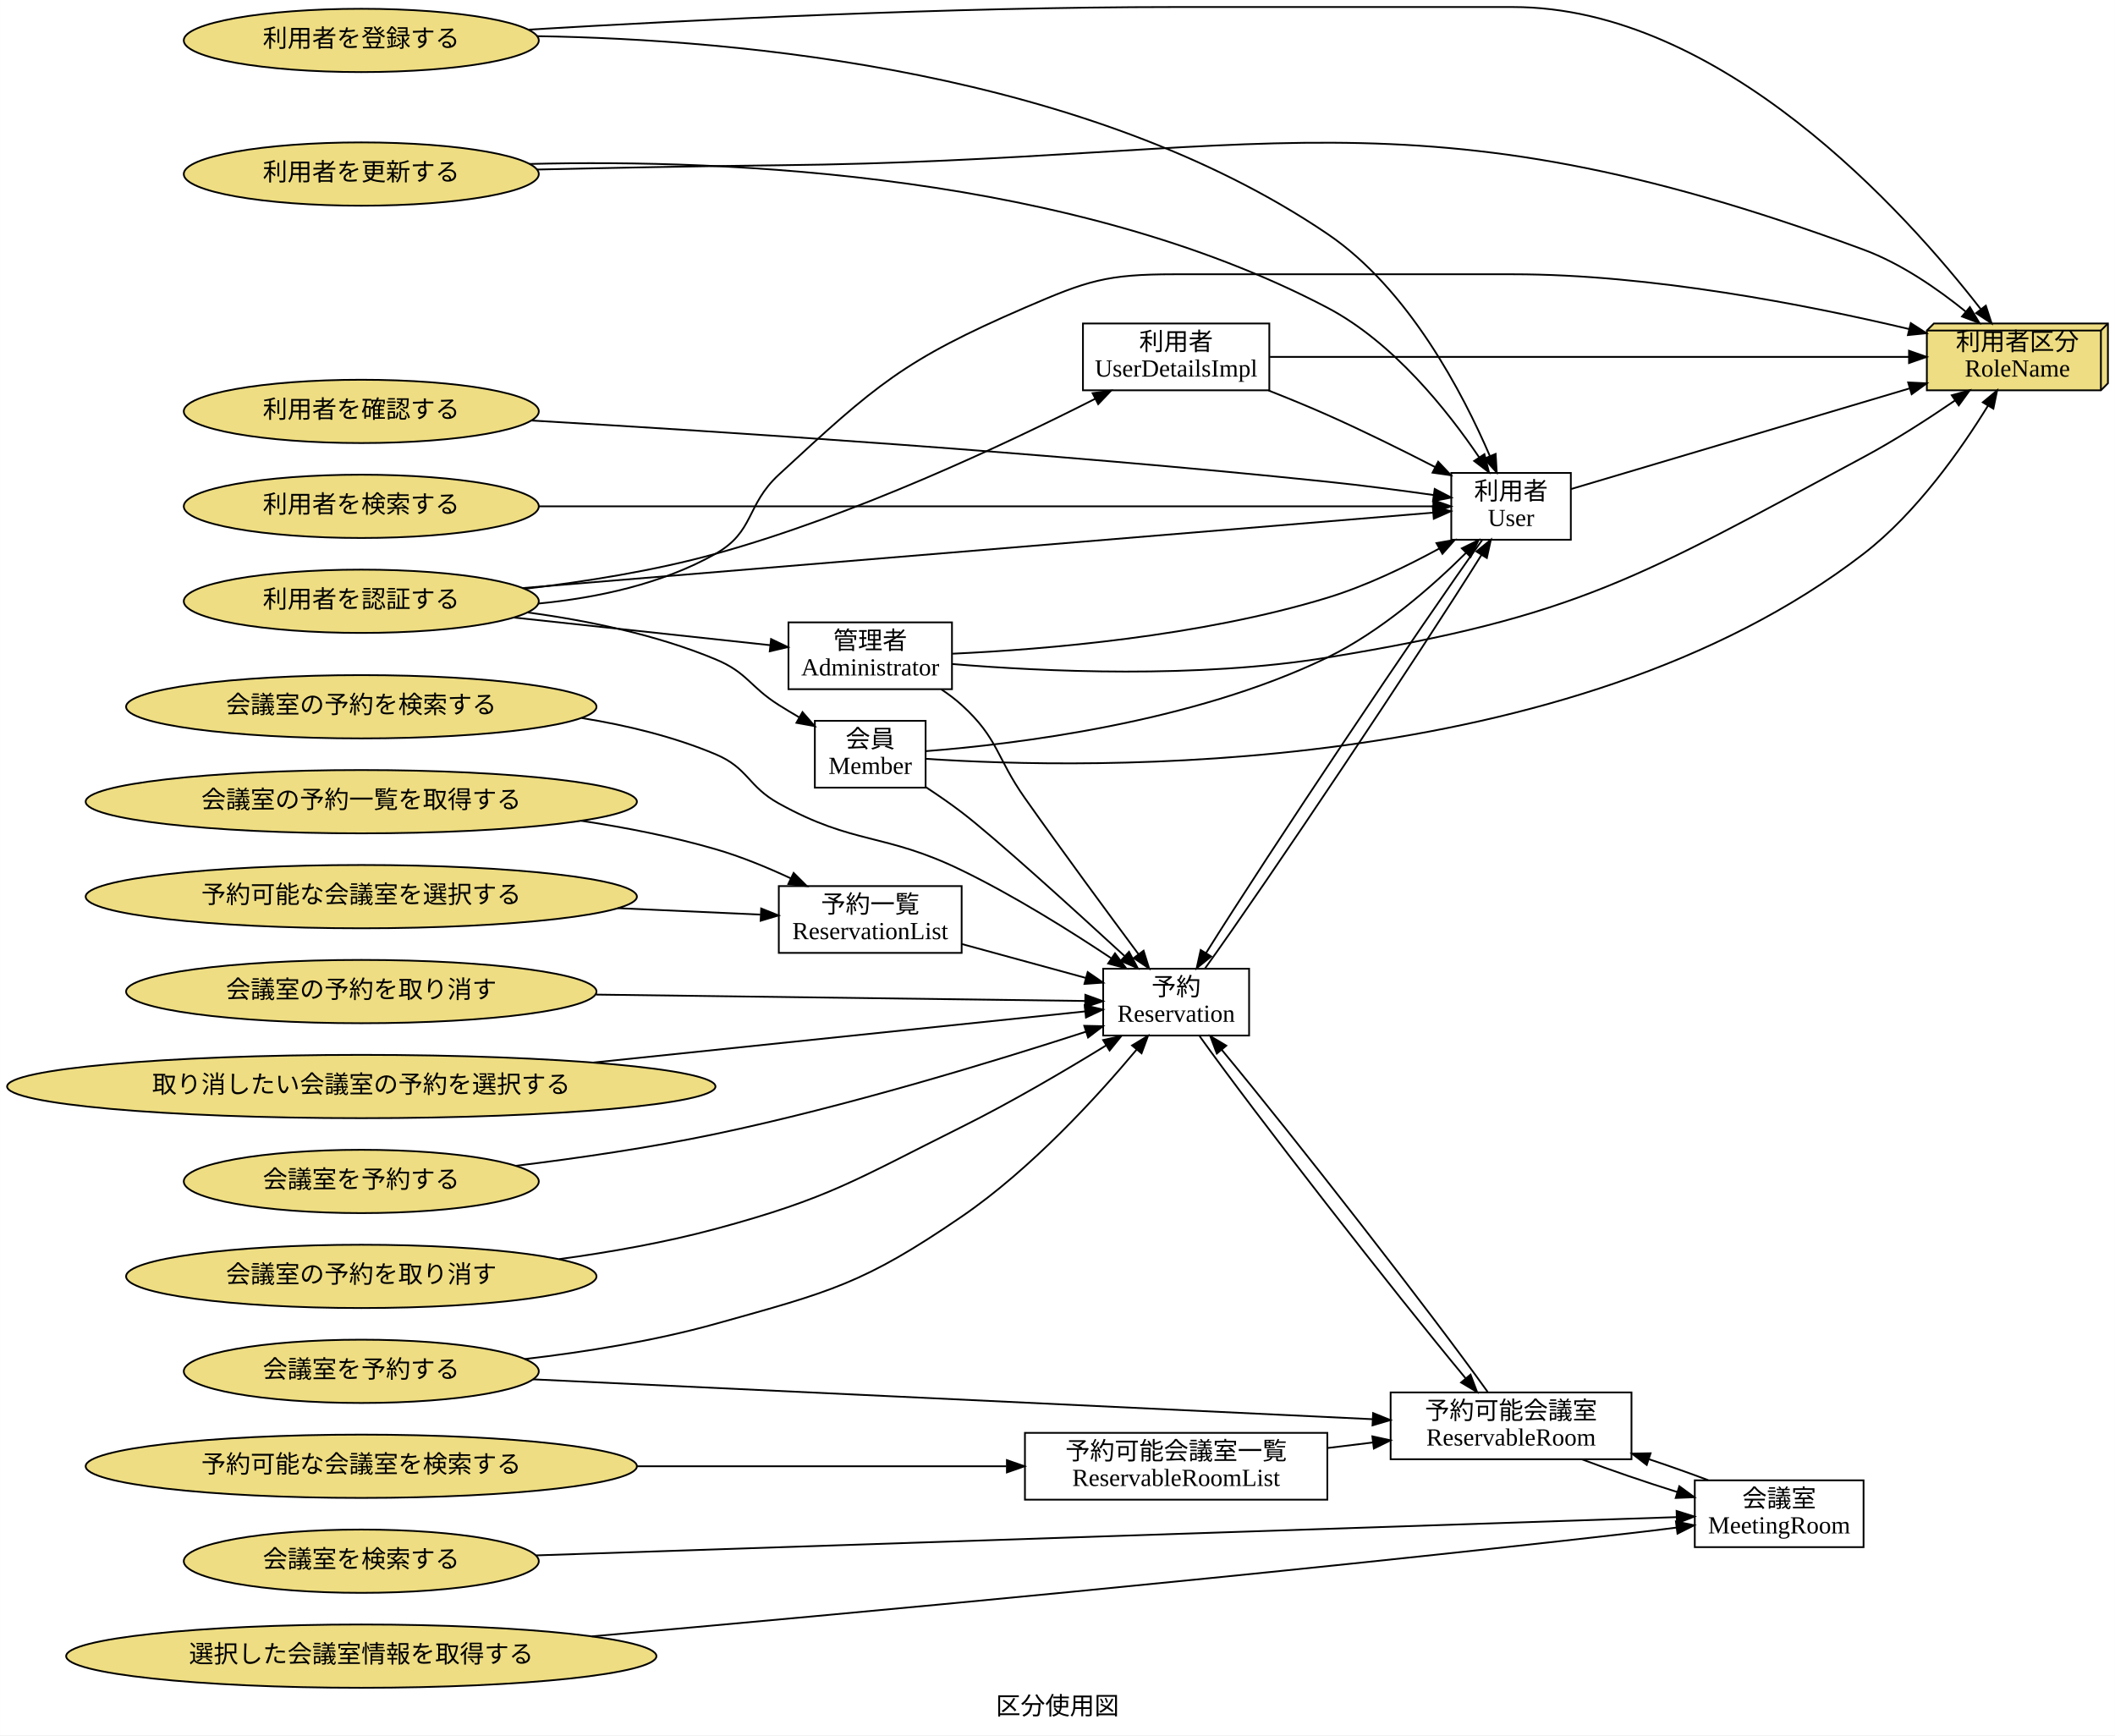
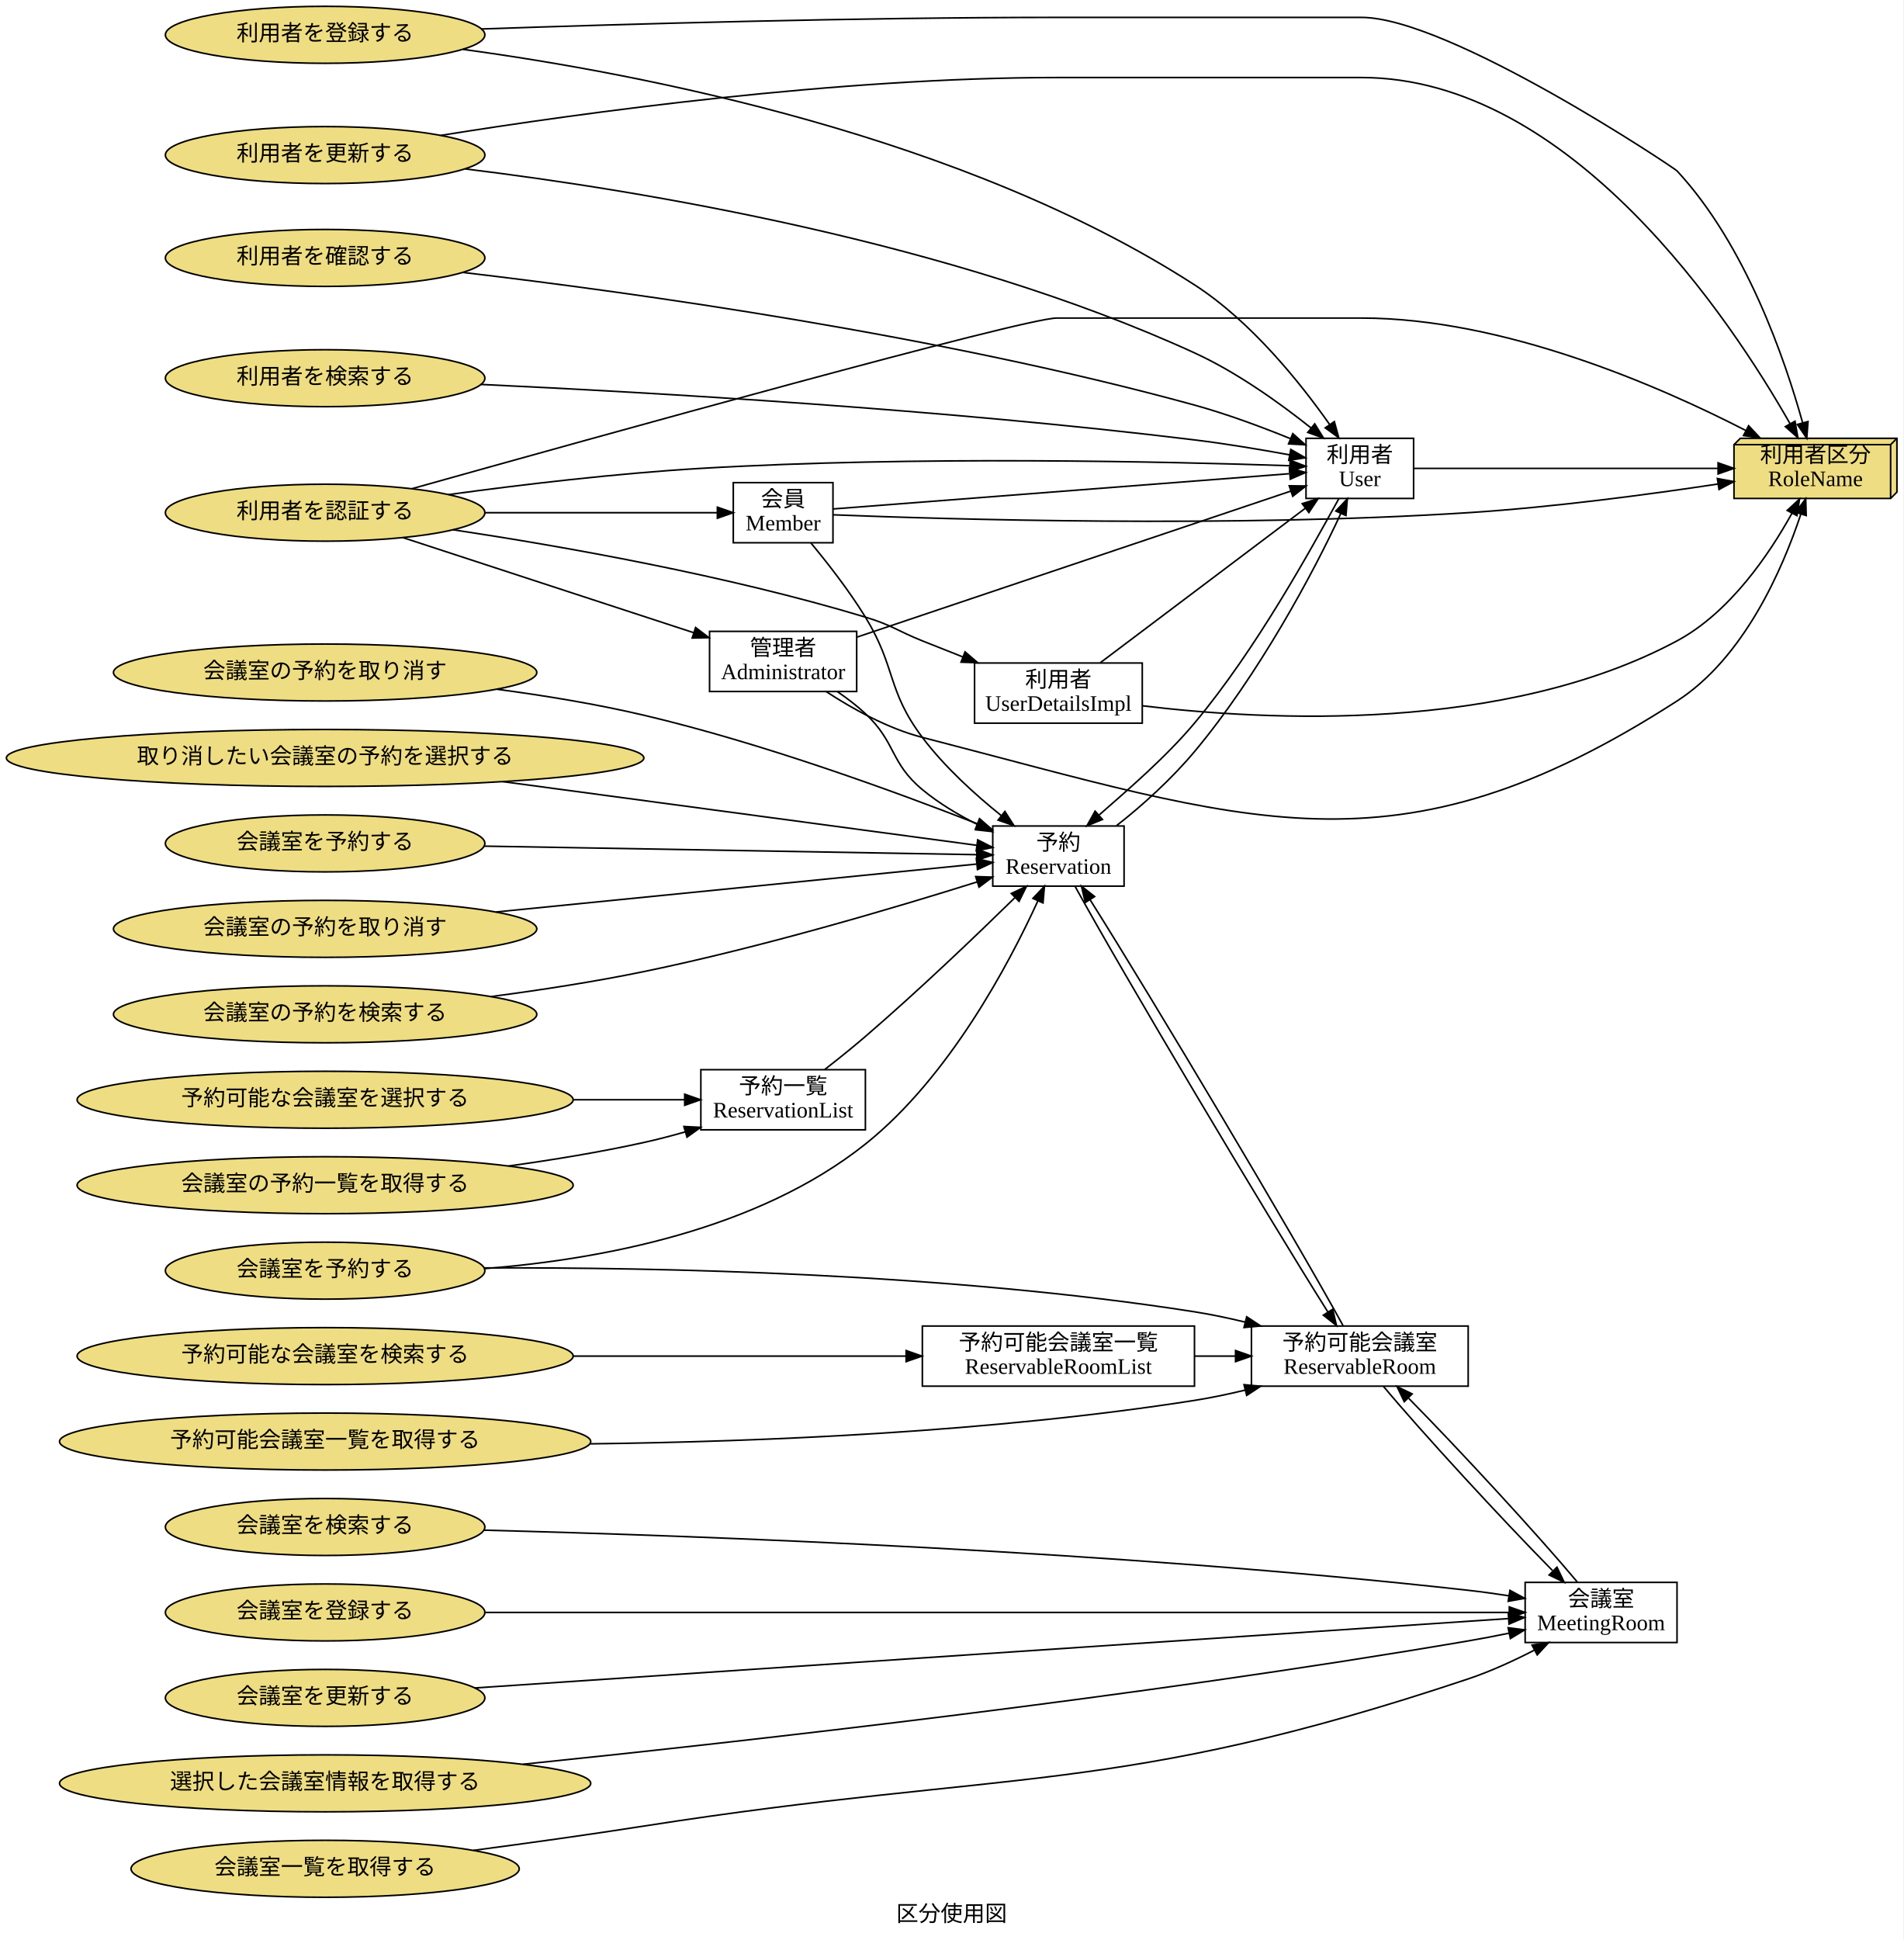
- <svg xmlns="http://www.w3.org/2000/svg" xmlns:xlink="http://www.w3.org/1999/xlink" width="1203pt" height="987pt" viewBox="0.00 0.00 1202.96 987.00">
-   <g id="graph0" class="graph" transform="scale(1 1) rotate(0) translate(4 983)">
-     <polygon fill="white" stroke="transparent" points="-4,4 -4,-983 1198.96,-983 1198.96,4 -4,4" />
+ <svg xmlns="http://www.w3.org/2000/svg" xmlns:xlink="http://www.w3.org/1999/xlink" width="1203pt" height="1226pt" viewBox="0.00 0.00 1202.96 1226.00">
+   <g id="graph0" class="graph" transform="scale(1 1) rotate(0) translate(4 1222)">
+     <polygon fill="white" stroke="transparent" points="-4,4 -4,-1222 1198.96,-1222 1198.96,4 -4,4" />
    <text text-anchor="middle" x="597.48" y="-7.8" font-family="Times New Roman,serif" font-size="14.00">区分使用図
        </text>
    <g id="node1" class="node">
-       <polygon fill="#eedd82" stroke="black" points="1194.96,-799 1095.96,-799 1091.96,-795 1091.96,-761 1190.96,-761 1194.96,-765 1194.96,-799" />
-       <polyline fill="none" stroke="black" points="1190.96,-795 1091.96,-795 " />
-       <polyline fill="none" stroke="black" points="1190.96,-795 1190.96,-761 " />
-       <polyline fill="none" stroke="black" points="1190.96,-795 1194.96,-799 " />
-       <text text-anchor="middle" x="1143.46" y="-783.8" font-family="Times New Roman,serif" font-size="14.00">
+       <polygon fill="#eedd82" stroke="black" points="1194.96,-945 1095.96,-945 1091.96,-941 1091.96,-907 1190.96,-907 1194.96,-911 1194.96,-945" />
+       <polyline fill="none" stroke="black" points="1190.96,-941 1091.96,-941 " />
+       <polyline fill="none" stroke="black" points="1190.96,-941 1190.96,-907 " />
+       <polyline fill="none" stroke="black" points="1190.96,-941 1194.96,-945 " />
+       <text text-anchor="middle" x="1143.46" y="-929.8" font-family="Times New Roman,serif" font-size="14.00">
                利用者区分
            </text>
-       <text text-anchor="middle" x="1143.46" y="-768.8" font-family="Times New Roman,serif" font-size="14.00">
+       <text text-anchor="middle" x="1143.46" y="-914.8" font-family="Times New Roman,serif" font-size="14.00">
                RoleName
            </text>
    </g>
    <g id="node2" class="node">
      <g id="a_node2">
        <a xlink:href="https://github.com/k2works/application_programing_excercise_2022/tree/take13/src/main/java/mrs/application/scenario/MeetingRoomReservationScenario.java" xlink:title="MeetingRoomReservationScenario.cancel(Reservation)">
-           <ellipse fill="#eedd82" stroke="black" cx="201.48" cy="-419" rx="133.78" ry="18" />
-           <text text-anchor="middle" x="201.48" y="-415.3" font-family="Times New Roman,serif" font-size="14.00">会議室の予約を取り消す
-                     </text>
-         </a>
-       </g>
-     </g>
-     <g id="node24" class="node">
-       <polygon fill="white" stroke="black" points="706.46,-432 623.46,-432 623.46,-394 706.46,-394 706.46,-432" />
-       <text text-anchor="middle" x="664.96" y="-416.8" font-family="Times New Roman,serif" font-size="14.00">予約
-             </text>
-       <text text-anchor="middle" x="664.96" y="-401.8" font-family="Times New Roman,serif" font-size="14.00">
+           <ellipse fill="#eedd82" stroke="black" cx="201.48" cy="-797" rx="133.78" ry="18" />
+           <text text-anchor="middle" x="201.48" y="-793.3" font-family="Times New Roman,serif" font-size="14.00">会議室の予約を取り消す
+                     </text>
+         </a>
+       </g>
+     </g>
+     <g id="node28" class="node">
+       <polygon fill="white" stroke="black" points="706.46,-700 623.46,-700 623.46,-662 706.46,-662 706.46,-700" />
+       <text text-anchor="middle" x="664.96" y="-684.8" font-family="Times New Roman,serif" font-size="14.00">予約
+             </text>
+       <text text-anchor="middle" x="664.96" y="-669.8" font-family="Times New Roman,serif" font-size="14.00">
                Reservation
            </text>
    </g>
    <g id="edge18" class="edge">
-       <path fill="none" stroke="black" d="M335.03,-417.28C427.81,-416.07 546.61,-414.53 613.07,-413.66" />
-       <polygon fill="black" stroke="black" points="613.32,-417.16 623.28,-413.53 613.23,-410.16 613.32,-417.16" />
+       <path fill="none" stroke="black" d="M310.09,-786.43C340.35,-782.4 373.14,-777.02 402.96,-770 477.98,-752.34 561.86,-721.69 613.79,-701.38" />
+       <polygon fill="black" stroke="black" points="615.08,-704.63 623.11,-697.71 612.52,-698.12 615.08,-704.63" />
    </g>
    <g id="node3" class="node">
      <g id="a_node3">
        <a xlink:href="https://github.com/k2works/application_programing_excercise_2022/tree/take13/src/main/java/mrs/application/scenario/MeetingRoomReservationScenario.java" xlink:title="MeetingRoomReservationScenario.findMeetingRoom(RoomId)">
-           <ellipse fill="#eedd82" stroke="black" cx="201.48" cy="-41" rx="167.87" ry="18" />
-           <text text-anchor="middle" x="201.48" y="-37.3" font-family="Times New Roman,serif" font-size="14.00">選択した会議室情報を取得する
-                     </text>
-         </a>
-       </g>
-     </g>
-     <g id="node26" class="node">
-       <polygon fill="white" stroke="black" points="1055.96,-141 959.96,-141 959.96,-103 1055.96,-103 1055.96,-141" />
-       <text text-anchor="middle" x="1007.96" y="-125.8" font-family="Times New Roman,serif" font-size="14.00">
+           <ellipse fill="#eedd82" stroke="black" cx="201.48" cy="-95" rx="167.87" ry="18" />
+           <text text-anchor="middle" x="201.48" y="-91.3" font-family="Times New Roman,serif" font-size="14.00">選択した会議室情報を取得する
+                     </text>
+         </a>
+       </g>
+     </g>
+     <g id="node30" class="node">
+       <polygon fill="white" stroke="black" points="1055.96,-222 959.96,-222 959.96,-184 1055.96,-184 1055.96,-222" />
+       <text text-anchor="middle" x="1007.96" y="-206.8" font-family="Times New Roman,serif" font-size="14.00">
                会議室
            </text>
-       <text text-anchor="middle" x="1007.96" y="-110.8" font-family="Times New Roman,serif" font-size="14.00">
+       <text text-anchor="middle" x="1007.96" y="-191.8" font-family="Times New Roman,serif" font-size="14.00">
                MeetingRoom
            </text>
    </g>
    <g id="edge19" class="edge">
-       <path fill="none" stroke="black" d="M332.64,-52.25C477.22,-65.06 717.52,-87.31 923.96,-111 932.27,-111.95 941.03,-113.03 949.62,-114.13" />
-       <polygon fill="black" stroke="black" points="949.23,-117.61 959.6,-115.43 950.13,-110.67 949.23,-117.61" />
+       <path fill="none" stroke="black" d="M326.49,-107.06C470.62,-121.87 715.38,-149.45 923.96,-185 932.32,-186.42 941.11,-188.12 949.72,-189.89" />
+       <polygon fill="black" stroke="black" points="949.2,-193.35 959.7,-191.99 950.64,-186.5 949.2,-193.35" />
    </g>
    <g id="node4" class="node">
      <g id="a_node4">
        <a xlink:href="https://github.com/k2works/application_programing_excercise_2022/tree/take13/src/main/java/mrs/application/scenario/MeetingRoomReservationScenario.java" xlink:title="MeetingRoomReservationScenario.findOne(ReservationId)">
-           <ellipse fill="#eedd82" stroke="black" cx="201.48" cy="-365" rx="201.46" ry="18" />
-           <text text-anchor="middle" x="201.48" y="-361.3" font-family="Times New Roman,serif" font-size="14.00">取り消したい会議室の予約を選択する
+           <ellipse fill="#eedd82" stroke="black" cx="201.48" cy="-743" rx="201.46" ry="18" />
+           <text text-anchor="middle" x="201.48" y="-739.3" font-family="Times New Roman,serif" font-size="14.00">取り消したい会議室の予約を選択する
                    </text>
        </a>
      </g>
    </g>
    <g id="edge20" class="edge">
-       <path fill="none" stroke="black" d="M333.49,-378.63C426.45,-388.3 546.14,-400.75 612.99,-407.7" />
-       <polygon fill="black" stroke="black" points="612.95,-411.21 623.25,-408.77 613.67,-404.25 612.95,-411.21" />
+       <path fill="none" stroke="black" d="M313.9,-728.03C409.11,-715.24 541.71,-697.43 613.29,-687.81" />
+       <polygon fill="black" stroke="black" points="613.95,-691.25 623.4,-686.45 613.02,-684.31 613.95,-691.25" />
    </g>
    <g id="node5" class="node">
      <g id="a_node5">
        <a xlink:href="https://github.com/k2works/application_programing_excercise_2022/tree/take13/src/main/java/mrs/application/scenario/MeetingRoomReservationScenario.java" xlink:title="MeetingRoomReservationScenario.findReservations(ReservableRoomId)">
-           <ellipse fill="#eedd82" stroke="black" cx="201.48" cy="-473" rx="156.77" ry="18" />
-           <text text-anchor="middle" x="201.48" y="-469.3" font-family="Times New Roman,serif" font-size="14.00">予約可能な会議室を選択する
-                     </text>
-         </a>
-       </g>
-     </g>
-     <g id="node25" class="node">
-       <polygon fill="white" stroke="black" points="542.96,-479 438.96,-479 438.96,-441 542.96,-441 542.96,-479" />
-       <text text-anchor="middle" x="490.96" y="-463.8" font-family="Times New Roman,serif" font-size="14.00">
+           <ellipse fill="#eedd82" stroke="black" cx="201.48" cy="-527" rx="156.77" ry="18" />
+           <text text-anchor="middle" x="201.48" y="-523.3" font-family="Times New Roman,serif" font-size="14.00">予約可能な会議室を選択する
+                     </text>
+         </a>
+       </g>
+     </g>
+     <g id="node29" class="node">
+       <polygon fill="white" stroke="black" points="542.96,-546 438.96,-546 438.96,-508 542.96,-508 542.96,-546" />
+       <text text-anchor="middle" x="490.96" y="-530.8" font-family="Times New Roman,serif" font-size="14.00">
                予約一覧
            </text>
-       <text text-anchor="middle" x="490.96" y="-448.8" font-family="Times New Roman,serif" font-size="14.00">
+       <text text-anchor="middle" x="490.96" y="-515.8" font-family="Times New Roman,serif" font-size="14.00">
                ReservationList
            </text>
    </g>
    <g id="edge21" class="edge">
-       <path fill="none" stroke="black" d="M347.49,-466.44C376.05,-465.15 404.55,-463.86 428.47,-462.78" />
-       <polygon fill="black" stroke="black" points="428.94,-466.26 438.77,-462.31 428.63,-459.27 428.94,-466.26" />
+       <path fill="none" stroke="black" d="M358.42,-527C383.26,-527 407.62,-527 428.48,-527" />
+       <polygon fill="black" stroke="black" points="428.75,-530.5 438.75,-527 428.75,-523.5 428.75,-530.5" />
    </g>
    <g id="node6" class="node">
      <g id="a_node6">
        <a xlink:href="https://github.com/k2works/application_programing_excercise_2022/tree/take13/src/main/java/mrs/application/scenario/MeetingRoomReservationScenario.java" xlink:title="MeetingRoomReservationScenario.reserve(Reservation)">
-           <ellipse fill="#eedd82" stroke="black" cx="201.48" cy="-311" rx="100.98" ry="18" />
-           <text text-anchor="middle" x="201.48" y="-307.3" font-family="Times New Roman,serif" font-size="14.00">会議室を予約する
+           <ellipse fill="#eedd82" stroke="black" cx="201.48" cy="-689" rx="100.98" ry="18" />
+           <text text-anchor="middle" x="201.48" y="-685.3" font-family="Times New Roman,serif" font-size="14.00">会議室を予約する
                    </text>
        </a>
      </g>
    </g>
    <g id="edge22" class="edge">
-       <path fill="none" stroke="black" d="M289.3,-319.89C324.75,-324.24 366.01,-330.25 402.96,-338 477.31,-353.6 561.45,-379.27 613.62,-396.16" />
-       <polygon fill="black" stroke="black" points="612.7,-399.54 623.29,-399.31 614.87,-392.88 612.7,-399.54" />
+       <path fill="none" stroke="black" d="M301.77,-687.28C397.53,-685.62 538.62,-683.17 613.3,-681.88" />
+       <polygon fill="black" stroke="black" points="613.44,-685.38 623.38,-681.7 613.32,-678.38 613.44,-685.38" />
    </g>
    <g id="node7" class="node">
      <g id="a_node7">
        <a xlink:href="https://github.com/k2works/application_programing_excercise_2022/tree/take13/src/main/java/mrs/application/service/auth/UserAuthService.java" xlink:title="UserAuthService.loadUserByUsername(String)">
-           <ellipse fill="#eedd82" stroke="black" cx="201.48" cy="-641" rx="100.98" ry="18" />
-           <text text-anchor="middle" x="201.48" y="-637.3" font-family="Times New Roman,serif" font-size="14.00">利用者を認証する
+           <ellipse fill="#eedd82" stroke="black" cx="201.48" cy="-898" rx="100.98" ry="18" />
+           <text text-anchor="middle" x="201.48" y="-894.3" font-family="Times New Roman,serif" font-size="14.00">利用者を認証する
                    </text>
        </a>
      </g>
    </g>
    <g id="edge23" class="edge">
-       <path fill="none" stroke="black" d="M302.06,-639.69C335.87,-642.96 372.7,-650.88 402.96,-668 425.26,-680.61 420.16,-695.61 438.96,-713 494.18,-764.04 509.94,-778.16 578.96,-808 614.5,-823.36 625.25,-827 663.96,-827 663.96,-827 663.96,-827 856.46,-827 935.02,-827 1024.14,-809.52 1081.71,-795.88" />
-       <polygon fill="black" stroke="black" points="1082.83,-799.21 1091.73,-793.47 1081.19,-792.4 1082.83,-799.21" />
-     </g>
-     <g id="node18" class="node">
-       <polygon fill="white" stroke="black" points="889.46,-714 821.46,-714 821.46,-676 889.46,-676 889.46,-714" />
-       <text text-anchor="middle" x="855.46" y="-698.8" font-family="Times New Roman,serif" font-size="14.00">利用者
-             </text>
-       <text text-anchor="middle" x="855.46" y="-683.8" font-family="Times New Roman,serif" font-size="14.00">
+       <path fill="none" stroke="black" d="M256.53,-913.21C373.9,-946.11 643.26,-1021 663.96,-1021 663.96,-1021 663.96,-1021 856.46,-1021 946.48,-1021 1044.68,-978.09 1099.41,-949.95" />
+       <polygon fill="black" stroke="black" points="1101.21,-952.95 1108.46,-945.22 1097.97,-946.75 1101.21,-952.95" />
+     </g>
+     <g id="node22" class="node">
+       <polygon fill="white" stroke="black" points="889.46,-945 821.46,-945 821.46,-907 889.46,-907 889.46,-945" />
+       <text text-anchor="middle" x="855.46" y="-929.8" font-family="Times New Roman,serif" font-size="14.00">利用者
+             </text>
+       <text text-anchor="middle" x="855.46" y="-914.8" font-family="Times New Roman,serif" font-size="14.00">
                User
            </text>
    </g>
    <g id="edge24" class="edge">
-       <path fill="none" stroke="black" d="M293.14,-648.51C435.38,-660.29 705.64,-682.67 810.93,-691.39" />
-       <polygon fill="black" stroke="black" points="810.93,-694.91 821.19,-692.24 811.51,-687.93 810.93,-694.91" />
-     </g>
-     <g id="node19" class="node">
-       <polygon fill="white" stroke="black" points="717.96,-799 611.96,-799 611.96,-761 717.96,-761 717.96,-799" />
-       <text text-anchor="middle" x="664.96" y="-783.8" font-family="Times New Roman,serif" font-size="14.00">利用者
-             </text>
-       <text text-anchor="middle" x="664.96" y="-768.8" font-family="Times New Roman,serif" font-size="14.00">
+       <path fill="none" stroke="black" d="M279.49,-909.44C325.63,-915.72 385.52,-922.85 438.96,-926 574.62,-934 735.63,-930.23 811.21,-927.67" />
+       <polygon fill="black" stroke="black" points="811.43,-931.17 821.3,-927.32 811.19,-924.17 811.43,-931.17" />
+     </g>
+     <g id="node23" class="node">
+       <polygon fill="white" stroke="black" points="717.96,-803 611.96,-803 611.96,-765 717.96,-765 717.96,-803" />
+       <text text-anchor="middle" x="664.96" y="-787.8" font-family="Times New Roman,serif" font-size="14.00">利用者
+             </text>
+       <text text-anchor="middle" x="664.96" y="-772.8" font-family="Times New Roman,serif" font-size="14.00">
                UserDetailsImpl
            </text>
    </g>
    <g id="edge25" class="edge">
-       <path fill="none" stroke="black" d="M294.35,-648.08C328.83,-652.11 368.1,-658.36 402.96,-668 481.71,-689.76 567.86,-730.27 618.84,-756.14" />
-       <polygon fill="black" stroke="black" points="617.44,-759.36 627.94,-760.8 620.63,-753.13 617.44,-759.36" />
-     </g>
-     <g id="node20" class="node">
-       <polygon fill="white" stroke="black" points="537.46,-629 444.46,-629 444.46,-591 537.46,-591 537.46,-629" />
-       <text text-anchor="middle" x="490.96" y="-613.8" font-family="Times New Roman,serif" font-size="14.00">管理者
-             </text>
-       <text text-anchor="middle" x="490.96" y="-598.8" font-family="Times New Roman,serif" font-size="14.00">
+       <path fill="none" stroke="black" d="M282.37,-887.21C352.08,-876.69 455.49,-858.4 542.96,-832 559.56,-826.99 562.88,-823.47 578.96,-817 587.18,-813.69 595.86,-810.26 604.42,-806.9" />
+       <polygon fill="black" stroke="black" points="605.95,-810.06 613.99,-803.17 603.41,-803.54 605.95,-810.06" />
+     </g>
+     <g id="node24" class="node">
+       <polygon fill="white" stroke="black" points="537.46,-823 444.46,-823 444.46,-785 537.46,-785 537.46,-823" />
+       <text text-anchor="middle" x="490.96" y="-807.8" font-family="Times New Roman,serif" font-size="14.00">管理者
+             </text>
+       <text text-anchor="middle" x="490.96" y="-792.8" font-family="Times New Roman,serif" font-size="14.00">
                Administrator
            </text>
    </g>
    <g id="edge26" class="edge">
-       <path fill="none" stroke="black" d="M288.35,-631.74C335.48,-626.66 392.57,-620.5 433.96,-616.04" />
-       <polygon fill="black" stroke="black" points="434.56,-619.5 444.12,-614.94 433.81,-612.54 434.56,-619.5" />
-     </g>
-     <g id="node21" class="node">
-       <polygon fill="white" stroke="black" points="522.46,-573 459.46,-573 459.46,-535 522.46,-535 522.46,-573" />
-       <text text-anchor="middle" x="490.96" y="-557.8" font-family="Times New Roman,serif" font-size="14.00">会員
-             </text>
-       <text text-anchor="middle" x="490.96" y="-542.8" font-family="Times New Roman,serif" font-size="14.00">
+       <path fill="none" stroke="black" d="M250.6,-882.27C301.31,-865.69 381.08,-839.6 434.43,-822.16" />
+       <polygon fill="black" stroke="black" points="435.65,-825.44 444.07,-819.01 433.48,-818.79 435.65,-825.44" />
+     </g>
+     <g id="node25" class="node">
+       <polygon fill="white" stroke="black" points="522.46,-917 459.46,-917 459.46,-879 522.46,-879 522.46,-917" />
+       <text text-anchor="middle" x="490.96" y="-901.8" font-family="Times New Roman,serif" font-size="14.00">会員
+             </text>
+       <text text-anchor="middle" x="490.96" y="-886.8" font-family="Times New Roman,serif" font-size="14.00">
                Member
            </text>
    </g>
    <g id="edge27" class="edge">
-       <path fill="none" stroke="black" d="M296.02,-634.65C330.6,-629.99 369.5,-621.92 402.96,-608 421.19,-600.42 422.28,-592.55 438.96,-582 442.72,-579.63 446.68,-577.25 450.68,-574.93" />
-       <polygon fill="black" stroke="black" points="452.43,-577.96 459.4,-569.98 448.98,-571.87 452.43,-577.96" />
+       <path fill="none" stroke="black" d="M302.63,-898C352.99,-898 411.23,-898 449.24,-898" />
+       <polygon fill="black" stroke="black" points="449.4,-901.5 459.4,-898 449.4,-894.5 449.4,-901.5" />
    </g>
    <g id="node8" class="node">
      <g id="a_node8">
        <a xlink:href="https://github.com/k2works/application_programing_excercise_2022/tree/take13/src/main/java/mrs/application/service/auth/UserManagementService.java" xlink:title="UserManagementService.findAll()">
-           <ellipse fill="#eedd82" stroke="black" cx="201.48" cy="-749" rx="100.98" ry="18" />
-           <text text-anchor="middle" x="201.48" y="-745.3" font-family="Times New Roman,serif" font-size="14.00">利用者を確認する
+           <ellipse fill="#eedd82" stroke="black" cx="201.48" cy="-1059" rx="100.98" ry="18" />
+           <text text-anchor="middle" x="201.48" y="-1055.3" font-family="Times New Roman,serif" font-size="14.00">利用者を確認する
                    </text>
        </a>
      </g>
    </g>
    <g id="edge28" class="edge">
-       <path fill="none" stroke="black" d="M298.25,-743.81C407.84,-737.45 592.61,-725.47 750.96,-709 770.9,-706.93 792.91,-704.03 811.5,-701.42" />
-       <polygon fill="black" stroke="black" points="812.03,-704.88 821.43,-700 811.04,-697.95 812.03,-704.88" />
+       <path fill="none" stroke="black" d="M288.68,-1049.82C397.7,-1036.97 590.56,-1010.11 750.96,-966 771.37,-960.39 793.32,-952.23 811.73,-944.74" />
+       <polygon fill="black" stroke="black" points="813.11,-947.96 821.01,-940.9 810.43,-941.49 813.11,-947.96" />
    </g>
    <g id="node9" class="node">
      <g id="a_node9">
        <a xlink:href="https://github.com/k2works/application_programing_excercise_2022/tree/take13/src/main/java/mrs/application/service/auth/UserManagementService.java" xlink:title="UserManagementService.findOne(UserId)">
-           <ellipse fill="#eedd82" stroke="black" cx="201.48" cy="-695" rx="100.98" ry="18" />
-           <text text-anchor="middle" x="201.48" y="-691.3" font-family="Times New Roman,serif" font-size="14.00">利用者を検索する
+           <ellipse fill="#eedd82" stroke="black" cx="201.48" cy="-983" rx="100.98" ry="18" />
+           <text text-anchor="middle" x="201.48" y="-979.3" font-family="Times New Roman,serif" font-size="14.00">利用者を検索する
                    </text>
        </a>
      </g>
    </g>
    <g id="edge29" class="edge">
-       <path fill="none" stroke="black" d="M302.57,-695C447.17,-695 708.43,-695 811.24,-695" />
-       <polygon fill="black" stroke="black" points="811.26,-698.5 821.26,-695 811.26,-691.5 811.26,-698.5" />
+       <path fill="none" stroke="black" d="M299.86,-979.06C409.74,-973.91 593.67,-963.22 750.96,-944 770.82,-941.57 792.66,-937.92 811.14,-934.54" />
+       <polygon fill="black" stroke="black" points="811.84,-937.97 821.03,-932.7 810.56,-931.09 811.84,-937.97" />
    </g>
    <g id="node10" class="node">
      <g id="a_node10">
        <a xlink:href="https://github.com/k2works/application_programing_excercise_2022/tree/take13/src/main/java/mrs/application/service/auth/UserManagementService.java" xlink:title="UserManagementService.regist(User)">
-           <ellipse fill="#eedd82" stroke="black" cx="201.48" cy="-960" rx="100.98" ry="18" />
-           <text text-anchor="middle" x="201.48" y="-956.3" font-family="Times New Roman,serif" font-size="14.00">利用者を登録する
+           <ellipse fill="#eedd82" stroke="black" cx="201.48" cy="-1200" rx="100.98" ry="18" />
+           <text text-anchor="middle" x="201.48" y="-1196.3" font-family="Times New Roman,serif" font-size="14.00">利用者を登録する
                    </text>
        </a>
      </g>
    </g>
    <g id="edge30" class="edge">
-       <path fill="none" stroke="black" d="M296.56,-966.14C389.79,-971.69 536.67,-979 663.96,-979 663.96,-979 663.96,-979 856.46,-979 975.32,-979 1080.21,-861.77 1122.55,-807.26" />
-       <polygon fill="black" stroke="black" points="1125.51,-809.15 1128.8,-799.08 1119.95,-804.9 1125.51,-809.15" />
+       <path fill="none" stroke="black" d="M300.15,-1203.68C393.54,-1206.88 538.34,-1211 663.96,-1211 663.96,-1211 663.96,-1211 856.46,-1211 911.96,-1211 1054.18,-1115.92 1055.96,-1114 1099.39,-1067.24 1124.2,-994.86 1135.32,-954.92" />
+       <polygon fill="black" stroke="black" points="1138.76,-955.6 1137.97,-945.04 1132,-953.79 1138.76,-955.6" />
    </g>
    <g id="edge31" class="edge">
-       <path fill="none" stroke="black" d="M301.34,-962.43C418.4,-960.6 614.66,-942.3 750.96,-850 797.25,-818.66 828.2,-759.03 843.43,-723.57" />
-       <polygon fill="black" stroke="black" points="846.7,-724.82 847.31,-714.25 840.24,-722.13 846.7,-724.82" />
+       <path fill="none" stroke="black" d="M288.7,-1190.79C402.44,-1175.32 605.24,-1136.01 750.96,-1042 786.83,-1018.87 817.87,-980.05 836.37,-953.76" />
+       <polygon fill="black" stroke="black" points="839.37,-955.58 842.15,-945.36 833.6,-951.61 839.37,-955.58" />
    </g>
    <g id="node11" class="node">
      <g id="a_node11">
        <a xlink:href="https://github.com/k2works/application_programing_excercise_2022/tree/take13/src/main/java/mrs/application/service/auth/UserManagementService.java" xlink:title="UserManagementService.update(User)">
-           <ellipse fill="#eedd82" stroke="black" cx="201.48" cy="-884" rx="100.98" ry="18" />
-           <text text-anchor="middle" x="201.48" y="-880.3" font-family="Times New Roman,serif" font-size="14.00">利用者を更新する
+           <ellipse fill="#eedd82" stroke="black" cx="201.48" cy="-1124" rx="100.98" ry="18" />
+           <text text-anchor="middle" x="201.48" y="-1120.3" font-family="Times New Roman,serif" font-size="14.00">利用者を更新する
                    </text>
        </a>
      </g>
    </g>
    <g id="edge32" class="edge">
-       <path fill="none" stroke="black" d="M301.43,-886.56C343.78,-887.53 393.8,-888.52 438.96,-889 714,-891.91 797.94,-936.28 1055.96,-841 1077.25,-833.14 1098.13,-818.67 1114.03,-805.8" />
-       <polygon fill="black" stroke="black" points="1116.44,-808.35 1121.88,-799.25 1111.96,-802.97 1116.44,-808.35" />
+       <path fill="none" stroke="black" d="M274.57,-1136.43C365.17,-1150.94 525.59,-1173 663.96,-1173 663.96,-1173 663.96,-1173 856.46,-1173 989.03,-1173 1090.51,-1019.12 1127.38,-954.27" />
+       <polygon fill="black" stroke="black" points="1130.53,-955.82 1132.35,-945.38 1124.42,-952.4 1130.53,-955.82" />
    </g>
    <g id="edge33" class="edge">
-       <path fill="none" stroke="black" d="M297.1,-889.74C411.31,-892.58 606.06,-884.08 750.96,-808 788.42,-788.33 819.28,-749.5 837.29,-722.9" />
-       <polygon fill="black" stroke="black" points="840.31,-724.66 842.89,-714.39 834.47,-720.81 840.31,-724.66" />
+       <path fill="none" stroke="black" d="M290.11,-1115.24C401.45,-1101.63 597.58,-1069.28 750.96,-999 777.73,-986.74 804.8,-967.34 824.55,-951.62" />
+       <polygon fill="black" stroke="black" points="826.97,-954.15 832.54,-945.14 822.56,-948.72 826.97,-954.15" />
    </g>
    <g id="node12" class="node">
      <g id="a_node12">
        <a xlink:href="https://github.com/k2works/application_programing_excercise_2022/tree/take13/src/main/java/mrs/application/service/reservation/ReservationService.java" xlink:title="ReservationService.cancel(Reservation)">
-           <ellipse fill="#eedd82" stroke="black" cx="201.48" cy="-257" rx="133.78" ry="18" />
-           <text text-anchor="middle" x="201.48" y="-253.3" font-family="Times New Roman,serif" font-size="14.00">会議室の予約を取り消す
+           <ellipse fill="#eedd82" stroke="black" cx="201.48" cy="-635" rx="133.78" ry="18" />
+           <text text-anchor="middle" x="201.48" y="-631.3" font-family="Times New Roman,serif" font-size="14.00">会議室の予約を取り消す
                    </text>
        </a>
      </g>
    </g>
    <g id="edge34" class="edge">
-       <path fill="none" stroke="black" d="M314.06,-266.82C343.29,-270.81 374.56,-276.34 402.96,-284 467.99,-301.53 482.67,-312 542.96,-342 571.19,-356.05 601.82,-374.04 625.19,-388.4" />
-       <polygon fill="black" stroke="black" points="623.43,-391.43 633.78,-393.71 627.11,-385.48 623.43,-391.43" />
+       <path fill="none" stroke="black" d="M309.52,-645.67C404.94,-655.18 540.43,-668.69 613.15,-675.94" />
+       <polygon fill="black" stroke="black" points="613.12,-679.45 623.42,-676.96 613.81,-672.48 613.12,-679.45" />
    </g>
    <g id="node13" class="node">
      <g id="a_node13">
        <a xlink:href="https://github.com/k2works/application_programing_excercise_2022/tree/take13/src/main/java/mrs/application/service/reservation/ReservationService.java" xlink:title="ReservationService.findOne(ReservationId)">
          <ellipse fill="#eedd82" stroke="black" cx="201.48" cy="-581" rx="133.78" ry="18" />
          <text text-anchor="middle" x="201.48" y="-577.3" font-family="Times New Roman,serif" font-size="14.00">会議室の予約を検索する
                    </text>
        </a>
      </g>
    </g>
    <g id="edge35" class="edge">
-       <path fill="none" stroke="black" d="M326.85,-574.59C352.68,-570.43 379.24,-563.96 402.96,-554 421.65,-546.15 421.23,-535.82 438.96,-526 482.02,-502.16 498.71,-509.52 542.96,-488 572.72,-473.53 604.45,-453.68 627.95,-438.03" />
-       <polygon fill="black" stroke="black" points="630.19,-440.75 636.53,-432.26 626.28,-434.94 630.19,-440.75" />
+       <path fill="none" stroke="black" d="M306.48,-592.22C337.66,-596.33 371.84,-601.58 402.96,-608 477.21,-623.31 561.38,-648.26 613.58,-664.66" />
+       <polygon fill="black" stroke="black" points="612.67,-668.04 623.26,-667.72 614.78,-661.37 612.67,-668.04" />
    </g>
    <g id="node14" class="node">
      <g id="a_node14">
        <a xlink:href="https://github.com/k2works/application_programing_excercise_2022/tree/take13/src/main/java/mrs/application/service/reservation/ReservationService.java" xlink:title="ReservationService.findReservations(ReservableRoomId)">
-           <ellipse fill="#eedd82" stroke="black" cx="201.48" cy="-527" rx="156.77" ry="18" />
-           <text text-anchor="middle" x="201.48" y="-523.3" font-family="Times New Roman,serif" font-size="14.00">会議室の予約一覧を取得する
+           <ellipse fill="#eedd82" stroke="black" cx="201.48" cy="-473" rx="156.77" ry="18" />
+           <text text-anchor="middle" x="201.48" y="-469.3" font-family="Times New Roman,serif" font-size="14.00">会議室の予約一覧を取得する
                    </text>
        </a>
      </g>
    </g>
    <g id="edge36" class="edge">
-       <path fill="none" stroke="black" d="M326.67,-516.13C352.2,-512.27 378.68,-507.05 402.96,-500 417.36,-495.82 432.41,-489.62 445.87,-483.35" />
-       <polygon fill="black" stroke="black" points="447.4,-486.49 454.91,-479.01 444.38,-480.18 447.4,-486.49" />
+       <path fill="none" stroke="black" d="M317.56,-485.14C345.66,-489.03 375.53,-493.94 402.96,-500 411.49,-501.88 420.39,-504.21 429.1,-506.7" />
+       <polygon fill="black" stroke="black" points="428.24,-510.1 438.82,-509.57 430.22,-503.38 428.24,-510.1" />
    </g>
    <g id="node15" class="node">
      <g id="a_node15">
        <a xlink:href="https://github.com/k2works/application_programing_excercise_2022/tree/take13/src/main/java/mrs/application/service/reservation/ReservationService.java" xlink:title="ReservationService.reserve(Reservation)">
-           <ellipse fill="#eedd82" stroke="black" cx="201.48" cy="-203" rx="100.98" ry="18" />
-           <text text-anchor="middle" x="201.48" y="-199.3" font-family="Times New Roman,serif" font-size="14.00">会議室を予約する
-                     </text>
-         </a>
-       </g>
-     </g>
-     <g id="node22" class="node">
-       <polygon fill="white" stroke="black" points="923.96,-191 786.96,-191 786.96,-153 923.96,-153 923.96,-191" />
-       <text text-anchor="middle" x="855.46" y="-175.8" font-family="Times New Roman,serif" font-size="14.00">
+           <ellipse fill="#eedd82" stroke="black" cx="201.48" cy="-419" rx="100.98" ry="18" />
+           <text text-anchor="middle" x="201.48" y="-415.3" font-family="Times New Roman,serif" font-size="14.00">会議室を予約する
+                     </text>
+         </a>
+       </g>
+     </g>
+     <g id="node26" class="node">
+       <polygon fill="white" stroke="black" points="923.96,-384 786.96,-384 786.96,-346 923.96,-346 923.96,-384" />
+       <text text-anchor="middle" x="855.46" y="-368.8" font-family="Times New Roman,serif" font-size="14.00">
                予約可能会議室
            </text>
-       <text text-anchor="middle" x="855.46" y="-160.8" font-family="Times New Roman,serif" font-size="14.00">
+       <text text-anchor="middle" x="855.46" y="-353.8" font-family="Times New Roman,serif" font-size="14.00">
                ReservableRoom
            </text>
    </g>
    <g id="edge37" class="edge">
-       <path fill="none" stroke="black" d="M299.08,-198.45C408.65,-193.28 592.66,-184.58 750.96,-177 759.29,-176.6 768,-176.18 776.68,-175.77" />
-       <polygon fill="black" stroke="black" points="777,-179.25 786.82,-175.28 776.66,-172.26 777,-179.25" />
+       <path fill="none" stroke="black" d="M301.97,-420.73C412.36,-421.16 595.46,-417.42 750.96,-393 761.45,-391.35 772.41,-389.05 783.1,-386.46" />
+       <polygon fill="black" stroke="black" points="783.97,-389.85 792.82,-384.02 782.27,-383.06 783.97,-389.85" />
    </g>
    <g id="edge38" class="edge">
-       <path fill="none" stroke="black" d="M294.38,-209.98C328.87,-214 368.12,-220.27 402.96,-230 468.33,-248.26 486.96,-252.66 542.96,-291 582.45,-318.03 619.96,-359.08 642.47,-385.98" />
-       <polygon fill="black" stroke="black" points="639.89,-388.35 648.96,-393.84 645.29,-383.9 639.89,-388.35" />
+       <path fill="none" stroke="black" d="M302.09,-420.27C375.75,-426.06 474.71,-444.59 542.96,-499 595.89,-541.19 633.81,-612.95 651.94,-652.59" />
+       <polygon fill="black" stroke="black" points="648.84,-654.24 656.12,-661.94 655.23,-651.38 648.84,-654.24" />
    </g>
    <g id="node16" class="node">
      <g id="a_node16">
-         <a xlink:href="https://github.com/k2works/application_programing_excercise_2022/tree/take13/src/main/java/mrs/application/service/room/RoomService.java" xlink:title="RoomService.findMeetingRoom(RoomId)">
-           <ellipse fill="#eedd82" stroke="black" cx="201.48" cy="-95" rx="100.98" ry="18" />
-           <text text-anchor="middle" x="201.48" y="-91.3" font-family="Times New Roman,serif" font-size="14.00">会議室を検索する
+         <a xlink:href="https://github.com/k2works/application_programing_excercise_2022/tree/take13/src/main/java/mrs/application/service/room/RoomService.java" xlink:title="RoomService.findAll()">
+           <ellipse fill="#eedd82" stroke="black" cx="201.48" cy="-41" rx="122.68" ry="18" />
+           <text text-anchor="middle" x="201.48" y="-37.3" font-family="Times New Roman,serif" font-size="14.00">会議室一覧を取得する
                    </text>
        </a>
      </g>
    </g>
    <g id="edge39" class="edge">
-       <path fill="none" stroke="black" d="M300.72,-98.3C470.46,-103.99 813.49,-115.51 949.51,-120.07" />
-       <polygon fill="black" stroke="black" points="949.61,-123.58 959.72,-120.41 949.84,-116.58 949.61,-123.58" />
+       <path fill="none" stroke="black" d="M295.18,-52.64C329.13,-57.13 367.83,-62.5 402.96,-68 635.35,-104.37 700.88,-86.44 923.96,-161 938.01,-165.7 952.65,-172.42 965.65,-179.11" />
+       <polygon fill="black" stroke="black" points="964.32,-182.37 974.8,-183.96 967.6,-176.18 964.32,-182.37" />
    </g>
    <g id="node17" class="node">
      <g id="a_node17">
+         <a xlink:href="https://github.com/k2works/application_programing_excercise_2022/tree/take13/src/main/java/mrs/application/service/room/RoomService.java" xlink:title="RoomService.findAllReservableRooms()">
+           <ellipse fill="#eedd82" stroke="black" cx="201.48" cy="-311" rx="167.87" ry="18" />
+           <text text-anchor="middle" x="201.48" y="-307.3" font-family="Times New Roman,serif" font-size="14.00">予約可能会議室一覧を取得する
+                     </text>
+         </a>
+       </g>
+     </g>
+     <g id="edge40" class="edge">
+       <path fill="none" stroke="black" d="M368.74,-309.55C477.98,-310.88 623.71,-317.01 750.96,-337 761.45,-338.65 772.41,-340.95 783.1,-343.54" />
+       <polygon fill="black" stroke="black" points="782.27,-346.94 792.82,-345.98 783.97,-340.15 782.27,-346.94" />
+     </g>
+     <g id="node18" class="node">
+       <g id="a_node18">
+         <a xlink:href="https://github.com/k2works/application_programing_excercise_2022/tree/take13/src/main/java/mrs/application/service/room/RoomService.java" xlink:title="RoomService.findMeetingRoom(RoomId)">
+           <ellipse fill="#eedd82" stroke="black" cx="201.48" cy="-257" rx="100.98" ry="18" />
+           <text text-anchor="middle" x="201.48" y="-253.3" font-family="Times New Roman,serif" font-size="14.00">会議室を検索する
+                     </text>
+         </a>
+       </g>
+     </g>
+     <g id="edge41" class="edge">
+       <path fill="none" stroke="black" d="M301.68,-255C441.03,-251.4 702.51,-241.74 923.96,-217 932.31,-216.07 941.1,-214.85 949.71,-213.52" />
+       <polygon fill="black" stroke="black" points="950.37,-216.95 959.69,-211.91 949.26,-210.04 950.37,-216.95" />
+     </g>
+     <g id="node19" class="node">
+       <g id="a_node19">
        <a xlink:href="https://github.com/k2works/application_programing_excercise_2022/tree/take13/src/main/java/mrs/application/service/room/RoomService.java" xlink:title="RoomService.findReservableRooms(ReservedDate)">
-           <ellipse fill="#eedd82" stroke="black" cx="201.48" cy="-149" rx="156.77" ry="18" />
-           <text text-anchor="middle" x="201.48" y="-145.3" font-family="Times New Roman,serif" font-size="14.00">予約可能な会議室を検索する
-                     </text>
-         </a>
-       </g>
-     </g>
-     <g id="node23" class="node">
-       <polygon fill="white" stroke="black" points="750.96,-168 578.96,-168 578.96,-130 750.96,-130 750.96,-168" />
-       <text text-anchor="middle" x="664.96" y="-152.8" font-family="Times New Roman,serif" font-size="14.00">
+           <ellipse fill="#eedd82" stroke="black" cx="201.48" cy="-365" rx="156.77" ry="18" />
+           <text text-anchor="middle" x="201.48" y="-361.3" font-family="Times New Roman,serif" font-size="14.00">予約可能な会議室を検索する
+                     </text>
+         </a>
+       </g>
+     </g>
+     <g id="node27" class="node">
+       <polygon fill="white" stroke="black" points="750.96,-384 578.96,-384 578.96,-346 750.96,-346 750.96,-384" />
+       <text text-anchor="middle" x="664.96" y="-368.8" font-family="Times New Roman,serif" font-size="14.00">
                予約可能会議室一覧
            </text>
-       <text text-anchor="middle" x="664.96" y="-137.8" font-family="Times New Roman,serif" font-size="14.00">
+       <text text-anchor="middle" x="664.96" y="-353.8" font-family="Times New Roman,serif" font-size="14.00">
                ReservableRoomList
            </text>
    </g>
-     <g id="edge40" class="edge">
-       <path fill="none" stroke="black" d="M358.4,-149C428,-149 507.8,-149 568.39,-149" />
-       <polygon fill="black" stroke="black" points="568.7,-152.5 578.7,-149 568.7,-145.5 568.7,-152.5" />
+     <g id="edge42" class="edge">
+       <path fill="none" stroke="black" d="M358.4,-365C428,-365 507.8,-365 568.39,-365" />
+       <polygon fill="black" stroke="black" points="568.7,-368.5 578.7,-365 568.7,-361.5 568.7,-368.5" />
+     </g>
+     <g id="node20" class="node">
+       <g id="a_node20">
+         <a xlink:href="https://github.com/k2works/application_programing_excercise_2022/tree/take13/src/main/java/mrs/application/service/room/RoomService.java" xlink:title="RoomService.registMeetingRoom(MeetingRoom)">
+           <ellipse fill="#eedd82" stroke="black" cx="201.48" cy="-203" rx="100.98" ry="18" />
+           <text text-anchor="middle" x="201.48" y="-199.3" font-family="Times New Roman,serif" font-size="14.00">会議室を登録する
+                     </text>
+         </a>
+       </g>
+     </g>
+     <g id="edge43" class="edge">
+       <path fill="none" stroke="black" d="M302.34,-203C472.74,-203 814.37,-203 949.78,-203" />
+       <polygon fill="black" stroke="black" points="949.94,-206.5 959.94,-203 949.94,-199.5 949.94,-206.5" />
+     </g>
+     <g id="node21" class="node">
+       <g id="a_node21">
+         <a xlink:href="https://github.com/k2works/application_programing_excercise_2022/tree/take13/src/main/java/mrs/application/service/room/RoomService.java" xlink:title="RoomService.updateMeetingRoom(MeetingRoom)">
+           <ellipse fill="#eedd82" stroke="black" cx="201.48" cy="-149" rx="100.98" ry="18" />
+           <text text-anchor="middle" x="201.48" y="-145.3" font-family="Times New Roman,serif" font-size="14.00">会議室を更新する
+                     </text>
+         </a>
+       </g>
+     </g>
+     <g id="edge44" class="edge">
+       <path fill="none" stroke="black" d="M295.95,-155.27C463.81,-166.54 811.67,-189.89 949.2,-199.12" />
+       <polygon fill="black" stroke="black" points="949.3,-202.64 959.51,-199.81 949.77,-195.65 949.3,-202.64" />
    </g>
    <g id="edge3" class="edge">
-       <path fill="none" stroke="black" d="M889.55,-704.83C936.53,-718.8 1023.37,-744.61 1082.02,-762.04" />
-       <polygon fill="black" stroke="black" points="1081.33,-765.48 1091.91,-764.97 1083.32,-758.77 1081.33,-765.48" />
+       <path fill="none" stroke="black" d="M889.55,-926C936.44,-926 1023.01,-926 1081.66,-926" />
+       <polygon fill="black" stroke="black" points="1081.91,-929.5 1091.91,-926 1081.91,-922.5 1081.91,-929.5" />
    </g>
    <g id="edge13" class="edge">
-       <path fill="none" stroke="black" d="M839.09,-675.91C803.89,-627.02 717.7,-498.1 681.93,-440.86" />
-       <polygon fill="black" stroke="black" points="684.88,-438.97 676.64,-432.31 678.93,-442.65 684.88,-438.97" />
+       <path fill="none" stroke="black" d="M842.2,-906.84C824.68,-875.2 790.24,-811.88 750.96,-765 732.99,-743.55 708.75,-722.78 690.76,-707.02" />
+       <polygon fill="black" stroke="black" points="692.79,-704.14 682.98,-700.14 688.15,-709.39 692.79,-704.14" />
    </g>
    <g id="edge4" class="edge">
-       <path fill="none" stroke="black" d="M718.32,-780C807.22,-780 987.2,-780 1081.58,-780" />
-       <polygon fill="black" stroke="black" points="1081.82,-783.5 1091.82,-780 1081.82,-776.5 1081.82,-783.5" />
+       <path fill="none" stroke="black" d="M718.21,-775.95C796.67,-766.49 947.27,-758.72 1055.96,-817 1089.34,-834.9 1114.27,-871.74 1128.59,-897.62" />
+       <polygon fill="black" stroke="black" points="1125.59,-899.43 1133.38,-906.61 1131.76,-896.14 1125.59,-899.43" />
    </g>
    <g id="edge12" class="edge">
-       <path fill="none" stroke="black" d="M717.53,-760.89C728.64,-756.52 740.26,-751.75 750.96,-747 771.4,-737.92 793.62,-726.92 812.2,-717.38" />
-       <polygon fill="black" stroke="black" points="814.01,-720.38 821.29,-712.68 810.8,-714.16 814.01,-720.38" />
+       <path fill="none" stroke="black" d="M691.39,-803.15C724.93,-828.42 784.04,-872.95 821.13,-900.89" />
+       <polygon fill="black" stroke="black" points="819.05,-903.71 829.14,-906.93 823.26,-898.11 819.05,-903.71" />
    </g>
    <g id="edge8" class="edge">
-       <path fill="none" stroke="black" d="M537.71,-605.3C589.74,-600.99 677.07,-596.94 750.96,-609 893.79,-632.3 928.41,-654.65 1055.96,-723 1073.75,-732.53 1092.57,-744.66 1108.09,-755.28" />
-       <polygon fill="black" stroke="black" points="1106.13,-758.18 1116.35,-760.99 1110.12,-752.42 1106.13,-758.18" />
+       <path fill="none" stroke="black" d="M518.28,-784.88C534.81,-774.07 557.08,-761.64 578.96,-756 784.5,-703.06 877.54,-664.06 1055.96,-779 1098.38,-806.32 1122.65,-862.39 1134.14,-896.84" />
+       <polygon fill="black" stroke="black" points="1130.94,-898.31 1137.3,-906.78 1137.61,-896.19 1130.94,-898.31" />
    </g>
    <g id="edge5" class="edge">
-       <path fill="none" stroke="black" d="M537.86,-611.18C590.4,-613.6 678.56,-620.91 750.96,-643 772.95,-649.71 795.93,-660.79 814.64,-671.01" />
-       <polygon fill="black" stroke="black" points="813.02,-674.11 823.46,-675.93 816.43,-668 813.02,-674.11" />
+       <path fill="none" stroke="black" d="M537.51,-819.33C608.1,-843.09 742.96,-888.47 811.78,-911.63" />
+       <polygon fill="black" stroke="black" points="810.84,-915.01 821.43,-914.88 813.07,-908.38 810.84,-915.01" />
    </g>
    <g id="edge14" class="edge">
-       <path fill="none" stroke="black" d="M531.42,-590.87C535.51,-588.16 539.45,-585.19 542.96,-582 564.03,-562.84 562.55,-552.27 578.96,-529 600.63,-498.3 626.2,-463.6 643.6,-440.22" />
-       <polygon fill="black" stroke="black" points="646.45,-442.25 649.61,-432.14 640.83,-438.07 646.45,-442.25" />
+       <path fill="none" stroke="black" d="M525.33,-784.85C531.49,-780.65 537.64,-775.96 542.96,-771 562.46,-752.81 558.45,-740.04 578.96,-723 589.36,-714.37 601.82,-706.95 613.97,-700.86" />
+       <polygon fill="black" stroke="black" points="615.64,-703.94 623.15,-696.47 612.62,-697.63 615.64,-703.94" />
    </g>
    <g id="edge2" class="edge">
-       <path fill="none" stroke="black" d="M522.65,-551.39C614.15,-545.29 889.09,-539.23 1055.96,-668 1086.11,-691.26 1111.45,-727.4 1126.77,-752.3" />
-       <polygon fill="black" stroke="black" points="1123.79,-754.15 1131.94,-760.93 1129.8,-750.55 1123.79,-754.15" />
+       <path fill="none" stroke="black" d="M522.65,-896.66C593.45,-893.86 773.71,-888.41 923.96,-898 977.61,-901.42 1038.21,-909.53 1081.96,-916.14" />
+       <polygon fill="black" stroke="black" points="1081.45,-919.6 1091.87,-917.66 1082.51,-912.68 1081.45,-919.6" />
    </g>
    <g id="edge6" class="edge">
-       <path fill="none" stroke="black" d="M522.61,-555.76C572.71,-559.64 674.23,-571.81 750.96,-609 781.22,-623.66 810.16,-649.01 829.71,-668.4" />
-       <polygon fill="black" stroke="black" points="827.46,-671.11 836.98,-675.77 832.45,-666.2 827.46,-671.11" />
+       <path fill="none" stroke="black" d="M522.56,-900.36C586.9,-905.33 736.41,-916.88 810.81,-922.63" />
+       <polygon fill="black" stroke="black" points="810.98,-926.15 821.22,-923.43 811.52,-919.17 810.98,-926.15" />
    </g>
    <g id="edge11" class="edge">
-       <path fill="none" stroke="black" d="M522.7,-535.21C529.51,-530.74 536.59,-525.86 542.96,-521 561.36,-506.97 605.99,-466.46 635.6,-439.24" />
-       <polygon fill="black" stroke="black" points="638.16,-441.64 643.15,-432.29 633.42,-436.49 638.16,-441.64" />
+       <path fill="none" stroke="black" d="M508.52,-878.87C519.12,-866.11 532.74,-848.66 542.96,-832 562.5,-800.14 556.49,-785.86 578.96,-756 593,-737.35 612.27,-719.88 628.92,-706.51" />
+       <polygon fill="black" stroke="black" points="631.14,-709.21 636.84,-700.28 626.82,-703.71 631.14,-709.21" />
    </g>
    <g id="edge17" class="edge">
-       <path fill="none" stroke="black" d="M842.14,-191.31C811.55,-234.24 731.69,-336.74 690.83,-385.96" />
-       <polygon fill="black" stroke="black" points="688.11,-383.75 684.38,-393.66 693.48,-388.24 688.11,-383.75" />
+       <path fill="none" stroke="black" d="M844.8,-384.4C815.09,-438.56 724.69,-590.46 685,-653.36" />
+       <polygon fill="black" stroke="black" points="681.93,-651.66 679.52,-661.98 687.84,-655.42 681.93,-651.66" />
    </g>
    <g id="edge7" class="edge">
-       <path fill="none" stroke="black" d="M895.61,-152.99C912.22,-146.73 931.91,-140 950.08,-134.33" />
-       <polygon fill="black" stroke="black" points="951.16,-137.66 959.7,-131.39 949.11,-130.97 951.16,-137.66" />
+       <path fill="none" stroke="black" d="M870.35,-345.94C894.54,-316.94 944.89,-262.28 977.24,-229.49" />
+       <polygon fill="black" stroke="black" points="980.08,-231.6 984.66,-222.05 975.12,-226.66 980.08,-231.6" />
    </g>
    <g id="edge15" class="edge">
-       <path fill="none" stroke="black" d="M751.11,-159.39C759.65,-160.43 768.28,-161.48 776.73,-162.51" />
-       <polygon fill="black" stroke="black" points="776.57,-166.02 786.92,-163.76 777.42,-159.07 776.57,-166.02" />
+       <path fill="none" stroke="black" d="M751.11,-365C759.65,-365 768.28,-365 776.73,-365" />
+       <polygon fill="black" stroke="black" points="776.92,-368.5 786.92,-365 776.92,-361.5 776.92,-368.5" />
    </g>
    <g id="edge10" class="edge">
-       <path fill="none" stroke="black" d="M681.39,-432.17C716.69,-481.21 803.07,-610.41 838.7,-667.46" />
-       <polygon fill="black" stroke="black" points="835.73,-669.32 843.96,-675.98 841.68,-665.63 835.73,-669.32" />
+       <path fill="none" stroke="black" d="M701.69,-700.22C717.8,-712.75 736.43,-729.65 750.96,-747 791.19,-795.02 826.35,-860.29 843.45,-897.49" />
+       <polygon fill="black" stroke="black" points="840.31,-899.05 847.59,-906.75 846.7,-896.2 840.31,-899.05" />
    </g>
    <g id="edge1" class="edge">
-       <path fill="none" stroke="black" d="M678.33,-393.63C708.98,-350.63 788.9,-248.06 829.71,-198.91" />
-       <polygon fill="black" stroke="black" points="832.41,-201.14 836.14,-191.22 827.04,-196.64 832.41,-201.14" />
+       <path fill="none" stroke="black" d="M675.57,-661.71C705.18,-607.73 795.4,-456.1 835.23,-392.96" />
+       <polygon fill="black" stroke="black" points="838.32,-394.63 840.73,-384.31 832.41,-390.87 838.32,-394.63" />
    </g>
    <g id="edge16" class="edge">
-       <path fill="none" stroke="black" d="M543.1,-446.03C565.35,-439.95 591.33,-432.85 613.5,-426.79" />
-       <polygon fill="black" stroke="black" points="614.66,-430.1 623.38,-424.09 612.81,-423.35 614.66,-430.1" />
+       <path fill="none" stroke="black" d="M517.23,-546.09C525.56,-552.57 534.77,-559.96 542.96,-567 576.53,-595.87 613.31,-631.07 637.41,-654.66" />
+       <polygon fill="black" stroke="black" points="635.18,-657.37 644.77,-661.88 640.08,-652.38 635.18,-657.37" />
    </g>
    <g id="edge9" class="edge">
-       <path fill="none" stroke="black" d="M967.54,-141.11C957.17,-145.02 945.62,-149.1 933.99,-152.99" />
-       <polygon fill="black" stroke="black" points="932.63,-149.75 924.23,-156.21 934.82,-156.4 932.63,-149.75" />
+       <path fill="none" stroke="black" d="M992.87,-222.31C968.66,-251.3 918.67,-305.58 886.39,-338.3" />
+       <polygon fill="black" stroke="black" points="883.57,-336.17 879,-345.73 888.53,-341.11 883.57,-336.17" />
    </g>
  </g>
</svg>
